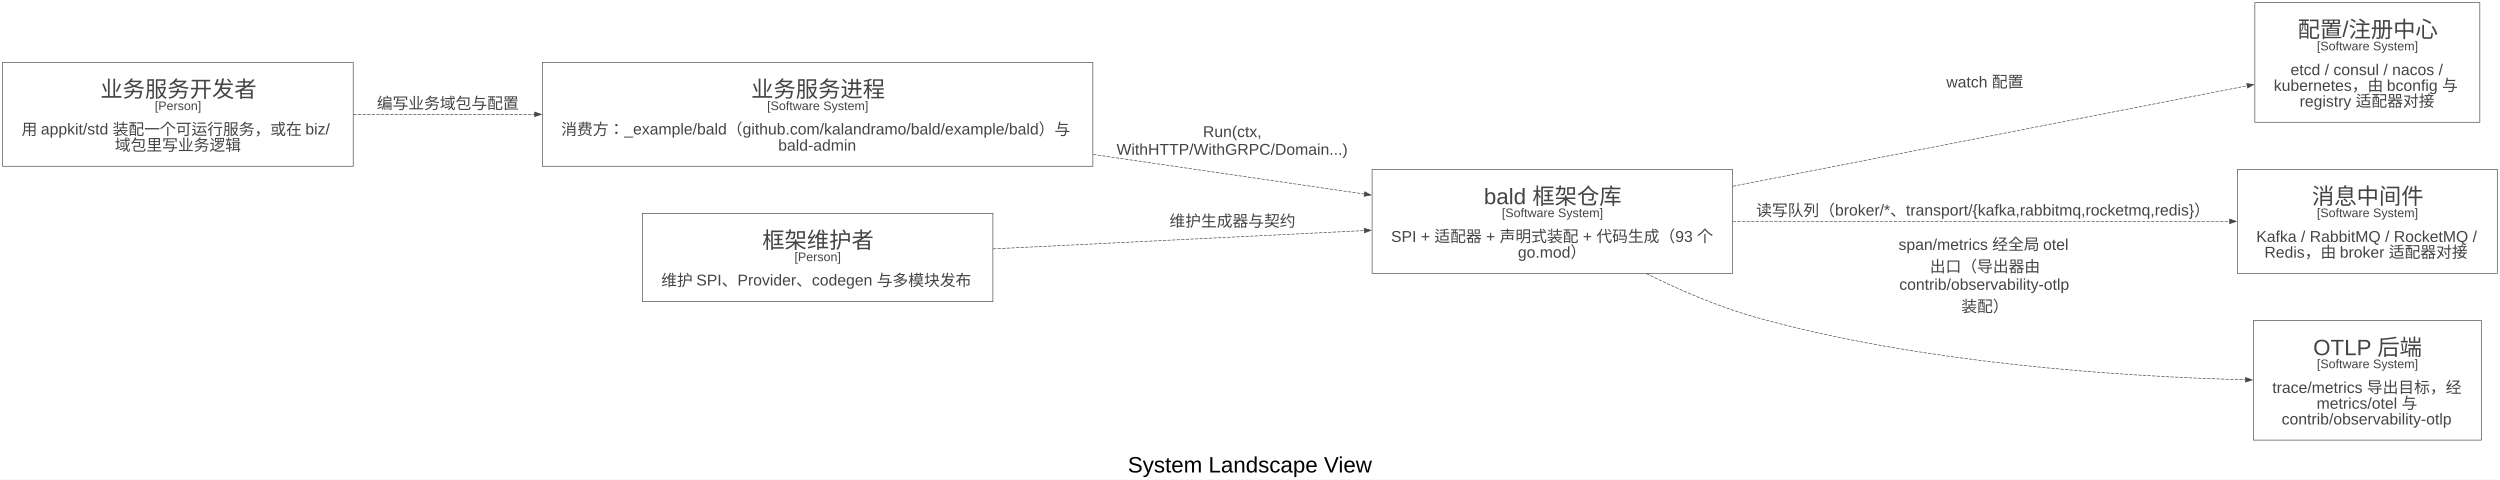
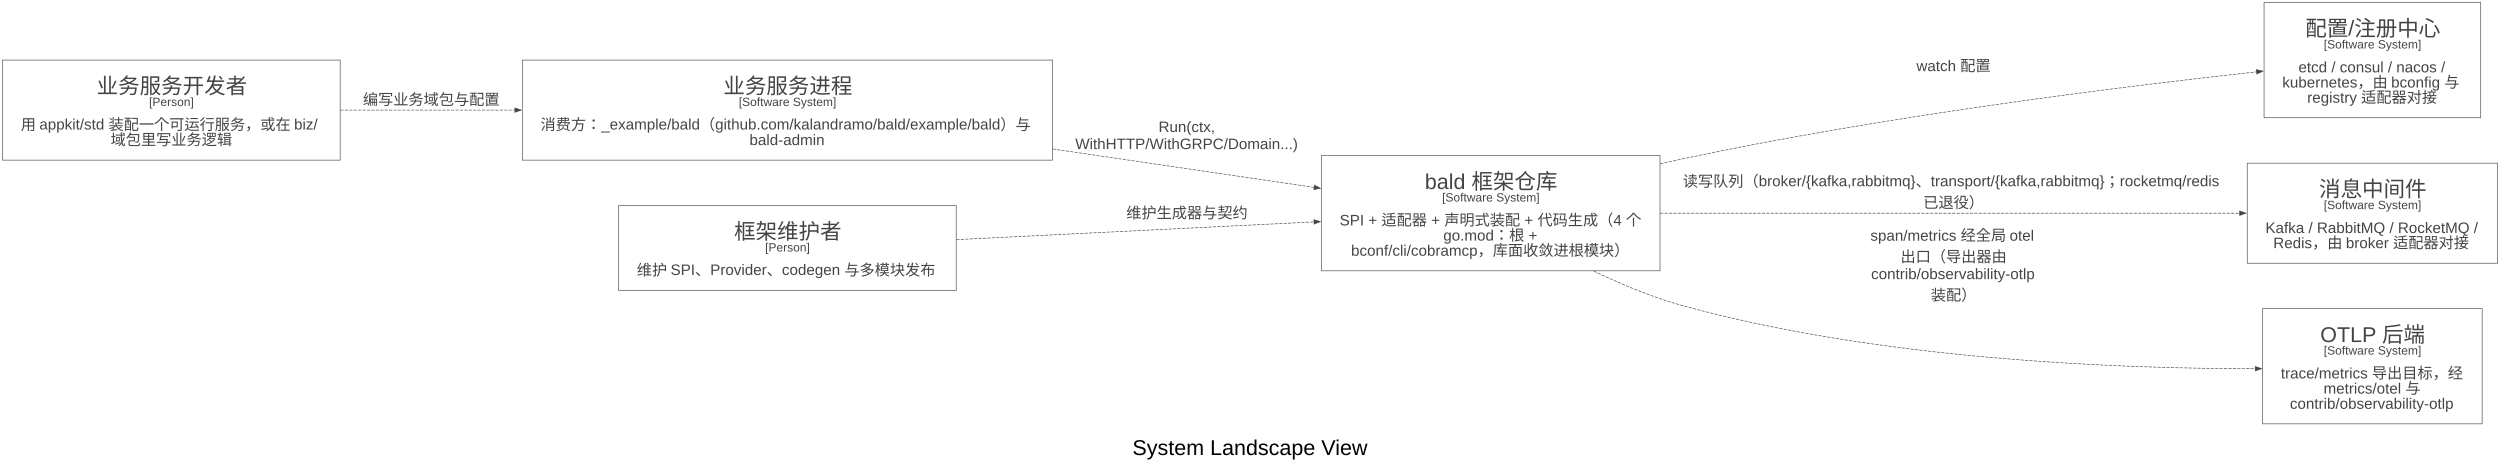
- <svg xmlns="http://www.w3.org/2000/svg" width="3807pt" height="730pt" viewBox="0.00 0.00 3807.00 730.00">
+ <svg xmlns="http://www.w3.org/2000/svg" width="3953pt" height="730pt" viewBox="0.00 0.00 3953.00 730.00">
  <g id="graph0" class="graph" transform="scale(1 1) rotate(0) translate(4 726.2)">
-     <polygon fill="white" stroke="none" points="-4,4 -4,-726.2 3802.9,-726.2 3802.9,4 -4,4" />
-     <text xml:space="preserve" text-anchor="start" x="1713.45" y="-6.7" font-family="Arial" font-size="34.00">System Landscape View</text>
+     <polygon fill="white" stroke="none" points="-4,4 -4,-726.2 3949.15,-726.2 3949.15,4 -4,4" />
+     <text xml:space="preserve" text-anchor="start" x="1786.58" y="-6.7" font-family="Arial" font-size="34.00">System Landscape View</text>
    <g id="1" class="node">
      <polygon fill="#ffffff" stroke="#444444" points="533.85,-631.2 0,-631.2 0,-473 533.85,-473 533.85,-631.2" />
      <text xml:space="preserve" text-anchor="start" x="148.8" y="-578.3" font-family="Arial" font-size="34.00" fill="#444444">业务服务开发者</text>
      <text xml:space="preserve" text-anchor="start" x="231.68" y="-558.55" font-family="Arial" font-size="19.00" fill="#444444">[Person]</text>
      <text xml:space="preserve" text-anchor="start" x="28.8" y="-520.8" font-family="Arial" font-size="24.00" fill="#444444">用 appkit/std 装配一个可运行服务，或在 biz/</text>
      <text xml:space="preserve" text-anchor="start" x="170.93" y="-496.8" font-family="Arial" font-size="24.00" fill="#444444">域包里写业务逻辑</text>
    </g>
    <g id="3" class="node">
      <polygon fill="#ffffff" stroke="#444444" points="1660.2,-631.2 821.85,-631.2 821.85,-473 1660.2,-473 1660.2,-631.2" />
      <text xml:space="preserve" text-anchor="start" x="1139.78" y="-578.3" font-family="Arial" font-size="34.00" fill="#444444">业务服务进程</text>
      <text xml:space="preserve" text-anchor="start" x="1164.15" y="-558.55" font-family="Arial" font-size="19.00" fill="#444444">[Software System]</text>
      <text xml:space="preserve" text-anchor="start" x="850.65" y="-520.8" font-family="Arial" font-size="24.00" fill="#444444">消费方：_example/bald（github.com/kalandramo/bald/example/bald）与</text>
      <text xml:space="preserve" text-anchor="start" x="1181.03" y="-496.8" font-family="Arial" font-size="24.00" fill="#444444">bald-admin</text>
    </g>
    <g id="18" class="edge">
      <path fill="none" stroke="#444444" stroke-dasharray="5,2" d="M534.2,-552.1C619.54,-552.1 716.34,-552.1 810.29,-552.1" />
      <polygon fill="#444444" stroke="#444444" points="810.22,-555.6 820.22,-552.1 810.22,-548.6 810.22,-555.6" />
      <text xml:space="preserve" text-anchor="start" x="569.85" y="-560.35" font-family="Arial" font-size="24.00" fill="#444444">编写业务域包与配置</text>
    </g>
    <g id="2" class="node">
      <polygon fill="#ffffff" stroke="#444444" points="1507.95,-401.2 974.1,-401.2 974.1,-267 1507.95,-267 1507.95,-401.2" />
      <text xml:space="preserve" text-anchor="start" x="1156.65" y="-348.3" font-family="Arial" font-size="34.00" fill="#444444">框架维护者</text>
      <text xml:space="preserve" text-anchor="start" x="1205.78" y="-328.55" font-family="Arial" font-size="19.00" fill="#444444">[Person]</text>
      <text xml:space="preserve" text-anchor="start" x="1002.9" y="-290.8" font-family="Arial" font-size="24.00" fill="#444444">维护 SPI、Provider、codegen 与多模块发布</text>
    </g>
    <g id="7" class="node">
-       <polygon fill="#ffffff" stroke="#444444" points="2634.3,-468.2 2085.45,-468.2 2085.45,-310 2634.3,-310 2634.3,-468.2" />
-       <text xml:space="preserve" text-anchor="start" x="2255.63" y="-415.3" font-family="Arial" font-size="34.00" fill="#444444">bald 框架仓库</text>
-       <text xml:space="preserve" text-anchor="start" x="2283" y="-395.55" font-family="Arial" font-size="19.00" fill="#444444">[Software System]</text>
-       <text xml:space="preserve" text-anchor="start" x="2114.25" y="-357.8" font-family="Arial" font-size="24.00" fill="#444444">SPI + 适配器 + 声明式装配 + 代码生成（93 个</text>
-       <text xml:space="preserve" text-anchor="start" x="2307.38" y="-333.8" font-family="Arial" font-size="24.00" fill="#444444">go.mod）</text>
+       <polygon fill="#ffffff" stroke="#444444" points="2620.8,-480.2 2085.45,-480.2 2085.45,-298 2620.8,-298 2620.8,-480.2" />
+       <text xml:space="preserve" text-anchor="start" x="2248.88" y="-427.3" font-family="Arial" font-size="34.00" fill="#444444">bald 框架仓库</text>
+       <text xml:space="preserve" text-anchor="start" x="2276.25" y="-407.55" font-family="Arial" font-size="19.00" fill="#444444">[Software System]</text>
+       <text xml:space="preserve" text-anchor="start" x="2114.25" y="-369.8" font-family="Arial" font-size="24.00" fill="#444444">SPI + 适配器 + 声明式装配 + 代码生成（4 个</text>
+       <text xml:space="preserve" text-anchor="start" x="2278.13" y="-345.8" font-family="Arial" font-size="24.00" fill="#444444">go.mod：根 +</text>
+       <text xml:space="preserve" text-anchor="start" x="2132.25" y="-321.8" font-family="Arial" font-size="24.00" fill="#444444">bconf/cli/cobramcp，库面收敛进根模块）</text>
    </g>
    <g id="20" class="edge">
-       <path fill="none" stroke="#444444" stroke-dasharray="5,2" d="M1508.12,-347.2C1678.58,-355.6 1899.65,-366.49 2073.71,-375.06" />
-       <polygon fill="#444444" stroke="#444444" points="2073.44,-378.55 2083.6,-375.54 2073.78,-371.56 2073.44,-378.55" />
+       <path fill="none" stroke="#444444" stroke-dasharray="5,2" d="M1508.27,-347.29C1679.16,-355.76 1900.67,-366.73 2073.86,-375.31" />
+       <polygon fill="#444444" stroke="#444444" points="2073.53,-378.8 2083.69,-375.8 2073.87,-371.81 2073.53,-378.8" />
      <text xml:space="preserve" text-anchor="start" x="1776.83" y="-381.1" font-family="Arial" font-size="24.00" fill="#444444">维护生成器与契约</text>
    </g>
    <g id="22" class="edge">
-       <path fill="none" stroke="#444444" stroke-dasharray="5,2" d="M1660.68,-491C1798.45,-470.89 1948.36,-449.01 2073.83,-430.7" />
-       <polygon fill="#444444" stroke="#444444" points="2074.23,-434.18 2083.62,-429.27 2073.22,-427.25 2074.23,-434.18" />
+       <path fill="none" stroke="#444444" stroke-dasharray="5,2" d="M1660.52,-490.65C1798.75,-470.35 1949.02,-448.29 2074.07,-429.93" />
+       <polygon fill="#444444" stroke="#444444" points="2074.44,-433.41 2083.83,-428.49 2073.43,-426.48 2074.44,-433.41" />
      <text xml:space="preserve" text-anchor="start" x="1827.83" y="-517.45" font-family="Arial" font-size="24.00" fill="#444444">Run(ctx,</text>
      <text xml:space="preserve" text-anchor="start" x="1696.2" y="-490.45" font-family="Arial" font-size="24.00" fill="#444444">WithHTTP/WithGRPC/Domain...)</text>
    </g>
    <g id="4" class="node">
-       <polygon fill="#ffffff" stroke="#444444" points="3772.28,-722.2 3429.68,-722.2 3429.68,-540 3772.28,-540 3772.28,-722.2" />
-       <text xml:space="preserve" text-anchor="start" x="3494.85" y="-669.3" font-family="Arial" font-size="34.00" fill="#444444">配置/注册中心</text>
-       <text xml:space="preserve" text-anchor="start" x="3524.1" y="-649.55" font-family="Arial" font-size="19.00" fill="#444444">[Software System]</text>
-       <text xml:space="preserve" text-anchor="start" x="3483.98" y="-611.8" font-family="Arial" font-size="24.00" fill="#444444">etcd / consul / nacos /</text>
-       <text xml:space="preserve" text-anchor="start" x="3458.48" y="-587.8" font-family="Arial" font-size="24.00" fill="#444444">kubernetes，由 bconfig 与</text>
-       <text xml:space="preserve" text-anchor="start" x="3497.85" y="-563.8" font-family="Arial" font-size="24.00" fill="#444444">registry 适配器对接</text>
+       <polygon fill="#ffffff" stroke="#444444" points="3918.53,-722.2 3575.93,-722.2 3575.93,-540 3918.53,-540 3918.53,-722.2" />
+       <text xml:space="preserve" text-anchor="start" x="3641.1" y="-669.3" font-family="Arial" font-size="34.00" fill="#444444">配置/注册中心</text>
+       <text xml:space="preserve" text-anchor="start" x="3670.35" y="-649.55" font-family="Arial" font-size="19.00" fill="#444444">[Software System]</text>
+       <text xml:space="preserve" text-anchor="start" x="3630.23" y="-611.8" font-family="Arial" font-size="24.00" fill="#444444">etcd / consul / nacos /</text>
+       <text xml:space="preserve" text-anchor="start" x="3604.73" y="-587.8" font-family="Arial" font-size="24.00" fill="#444444">kubernetes，由 bconfig 与</text>
+       <text xml:space="preserve" text-anchor="start" x="3644.1" y="-563.8" font-family="Arial" font-size="24.00" fill="#444444">registry 适配器对接</text>
    </g>
    <g id="5" class="node">
-       <polygon fill="#ffffff" stroke="#444444" points="3798.9,-468.2 3403.05,-468.2 3403.05,-310 3798.9,-310 3798.9,-468.2" />
-       <text xml:space="preserve" text-anchor="start" x="3516.6" y="-415.3" font-family="Arial" font-size="34.00" fill="#444444">消息中间件</text>
-       <text xml:space="preserve" text-anchor="start" x="3524.1" y="-395.55" font-family="Arial" font-size="19.00" fill="#444444">[Software System]</text>
-       <text xml:space="preserve" text-anchor="start" x="3431.85" y="-357.8" font-family="Arial" font-size="24.00" fill="#444444">Kafka / RabbitMQ / RocketMQ /</text>
-       <text xml:space="preserve" text-anchor="start" x="3444.23" y="-333.8" font-family="Arial" font-size="24.00" fill="#444444">Redis，由 broker 适配器对接</text>
+       <polygon fill="#ffffff" stroke="#444444" points="3945.15,-468.2 3549.3,-468.2 3549.3,-310 3945.15,-310 3945.15,-468.2" />
+       <text xml:space="preserve" text-anchor="start" x="3662.85" y="-415.3" font-family="Arial" font-size="34.00" fill="#444444">消息中间件</text>
+       <text xml:space="preserve" text-anchor="start" x="3670.35" y="-395.55" font-family="Arial" font-size="19.00" fill="#444444">[Software System]</text>
+       <text xml:space="preserve" text-anchor="start" x="3578.1" y="-357.8" font-family="Arial" font-size="24.00" fill="#444444">Kafka / RabbitMQ / RocketMQ /</text>
+       <text xml:space="preserve" text-anchor="start" x="3590.48" y="-333.8" font-family="Arial" font-size="24.00" fill="#444444">Redis，由 broker 适配器对接</text>
    </g>
    <g id="6" class="node">
-       <polygon fill="#ffffff" stroke="#444444" points="3774.53,-238.2 3427.43,-238.2 3427.43,-56 3774.53,-56 3774.53,-238.2" />
-       <text xml:space="preserve" text-anchor="start" x="3518.48" y="-185.3" font-family="Arial" font-size="34.00" fill="#444444">OTLP 后端</text>
-       <text xml:space="preserve" text-anchor="start" x="3524.1" y="-165.55" font-family="Arial" font-size="19.00" fill="#444444">[Software System]</text>
-       <text xml:space="preserve" text-anchor="start" x="3456.23" y="-127.8" font-family="Arial" font-size="24.00" fill="#444444">trace/metrics 导出目标，经</text>
-       <text xml:space="preserve" text-anchor="start" x="3523.73" y="-103.8" font-family="Arial" font-size="24.00" fill="#444444">metrics/otel 与</text>
-       <text xml:space="preserve" text-anchor="start" x="3470.48" y="-79.8" font-family="Arial" font-size="24.00" fill="#444444">contrib/observability-otlp</text>
+       <polygon fill="#ffffff" stroke="#444444" points="3920.78,-238.2 3573.68,-238.2 3573.68,-56 3920.78,-56 3920.78,-238.2" />
+       <text xml:space="preserve" text-anchor="start" x="3664.73" y="-185.3" font-family="Arial" font-size="34.00" fill="#444444">OTLP 后端</text>
+       <text xml:space="preserve" text-anchor="start" x="3670.35" y="-165.55" font-family="Arial" font-size="19.00" fill="#444444">[Software System]</text>
+       <text xml:space="preserve" text-anchor="start" x="3602.48" y="-127.8" font-family="Arial" font-size="24.00" fill="#444444">trace/metrics 导出目标，经</text>
+       <text xml:space="preserve" text-anchor="start" x="3669.98" y="-103.8" font-family="Arial" font-size="24.00" fill="#444444">metrics/otel 与</text>
+       <text xml:space="preserve" text-anchor="start" x="3616.73" y="-79.8" font-family="Arial" font-size="24.00" fill="#444444">contrib/observability-otlp</text>
    </g>
    <g id="36" class="edge">
-       <path fill="none" stroke="#444444" stroke-dasharray="5,2" d="M2634.72,-442.58C2873.03,-489.13 3211.72,-555.27 3418.06,-595.57" />
-       <polygon fill="#444444" stroke="#444444" points="3417.35,-599 3427.83,-597.48 3418.69,-592.13 3417.35,-599" />
-       <text xml:space="preserve" text-anchor="start" x="2959.8" y="-593.06" font-family="Arial" font-size="24.00" fill="#444444">watch 配置</text>
+       <path fill="none" stroke="#444444" stroke-dasharray="5,2" d="M2621.01,-467.04C2633.07,-469.89 2645.04,-472.6 2656.8,-475.1 2972.98,-542.34 3347.06,-588.84 3564.42,-612.64" />
+       <polygon fill="#444444" stroke="#444444" points="3563.79,-616.1 3574.11,-613.7 3564.55,-609.14 3563.79,-616.1" />
+       <text xml:space="preserve" text-anchor="start" x="3026.18" y="-613.74" font-family="Arial" font-size="24.00" fill="#444444">watch 配置</text>
    </g>
    <g id="39" class="edge">
-       <path fill="none" stroke="#444444" stroke-dasharray="5,2" d="M2634.72,-389.1C2863.06,-389.1 3183.55,-389.1 3391.48,-389.1" />
-       <polygon fill="#444444" stroke="#444444" points="3391.33,-392.6 3401.33,-389.1 3391.33,-385.6 3391.33,-392.6" />
-       <text xml:space="preserve" text-anchor="start" x="2670.3" y="-397.35" font-family="Arial" font-size="24.00" fill="#444444">读写队列（broker/*、transport/{kafka,rabbitmq,rocketmq,redis}）</text>
+       <path fill="none" stroke="#444444" stroke-dasharray="5,2" d="M2620.89,-389.1C2887.97,-389.1 3293.41,-389.1 3537.77,-389.1" />
+       <polygon fill="#444444" stroke="#444444" points="3537.4,-392.6 3547.4,-389.1 3537.4,-385.6 3537.4,-392.6" />
+       <text xml:space="preserve" text-anchor="start" x="2656.8" y="-431.1" font-family="Arial" font-size="24.00" fill="#444444">读写队列（broker/{kafka,rabbitmq}、transport/{kafka,rabbitmq}；rocketmq/redis</text>
+       <text xml:space="preserve" text-anchor="start" x="3037.05" y="-397.35" font-family="Arial" font-size="24.00" fill="#444444">已退役）</text>
    </g>
    <g id="34" class="edge">
-       <path fill="none" stroke="#444444" stroke-dasharray="5,2" d="M2502.95,-309.58C2554.23,-284.24 2613.5,-258.7 2670.3,-242.85 2922.25,-172.56 3225.54,-152.82 3415.6,-147.85" />
-       <polygon fill="#444444" stroke="#444444" points="3415.68,-151.35 3425.59,-147.6 3415.51,-144.35 3415.68,-151.35" />
-       <text xml:space="preserve" text-anchor="start" x="2887.05" y="-345.6" font-family="Arial" font-size="24.00" fill="#444444">span/metrics 经全局 otel</text>
-       <text xml:space="preserve" text-anchor="start" x="2934.68" y="-311.85" font-family="Arial" font-size="24.00" fill="#444444">出口（导出器由</text>
-       <text xml:space="preserve" text-anchor="start" x="2888.18" y="-284.85" font-family="Arial" font-size="24.00" fill="#444444">contrib/observability-otlp</text>
-       <text xml:space="preserve" text-anchor="start" x="2982.68" y="-251.1" font-family="Arial" font-size="24.00" fill="#444444">装配）</text>
+       <path fill="none" stroke="#444444" stroke-dasharray="5,2" d="M2516.02,-297.58C2560.41,-276.22 2609.4,-255.91 2656.8,-242.85 2966.48,-157.51 3342.65,-143.15 3562.18,-143.22" />
+       <polygon fill="#444444" stroke="#444444" points="3561.96,-146.72 3571.97,-143.24 3561.97,-139.72 3561.96,-146.72" />
+       <text xml:space="preserve" text-anchor="start" x="2953.43" y="-345.6" font-family="Arial" font-size="24.00" fill="#444444">span/metrics 经全局 otel</text>
+       <text xml:space="preserve" text-anchor="start" x="3001.05" y="-311.85" font-family="Arial" font-size="24.00" fill="#444444">出口（导出器由</text>
+       <text xml:space="preserve" text-anchor="start" x="2954.55" y="-284.85" font-family="Arial" font-size="24.00" fill="#444444">contrib/observability-otlp</text>
+       <text xml:space="preserve" text-anchor="start" x="3049.05" y="-251.1" font-family="Arial" font-size="24.00" fill="#444444">装配）</text>
    </g>
  </g>
</svg>
